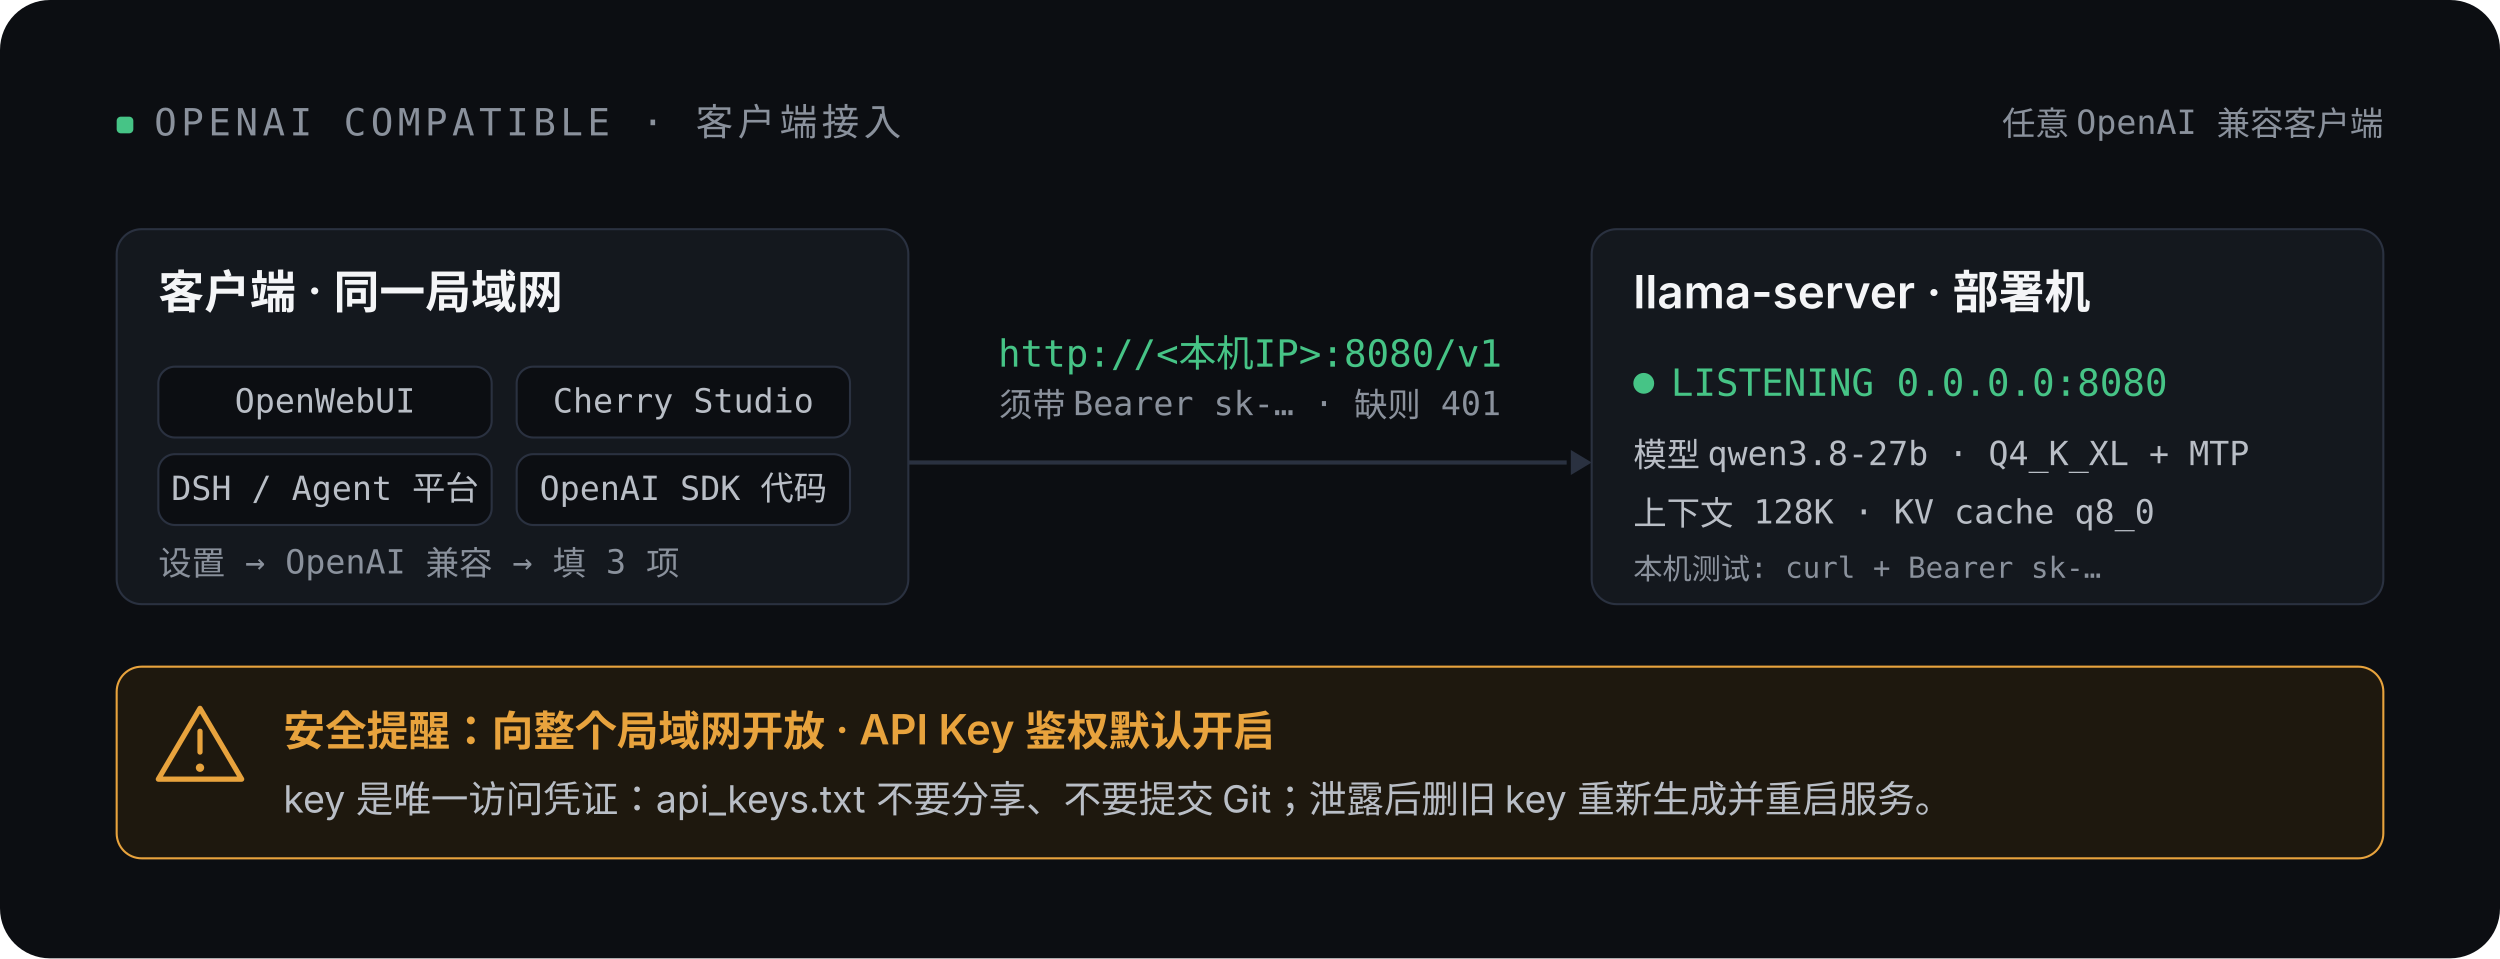
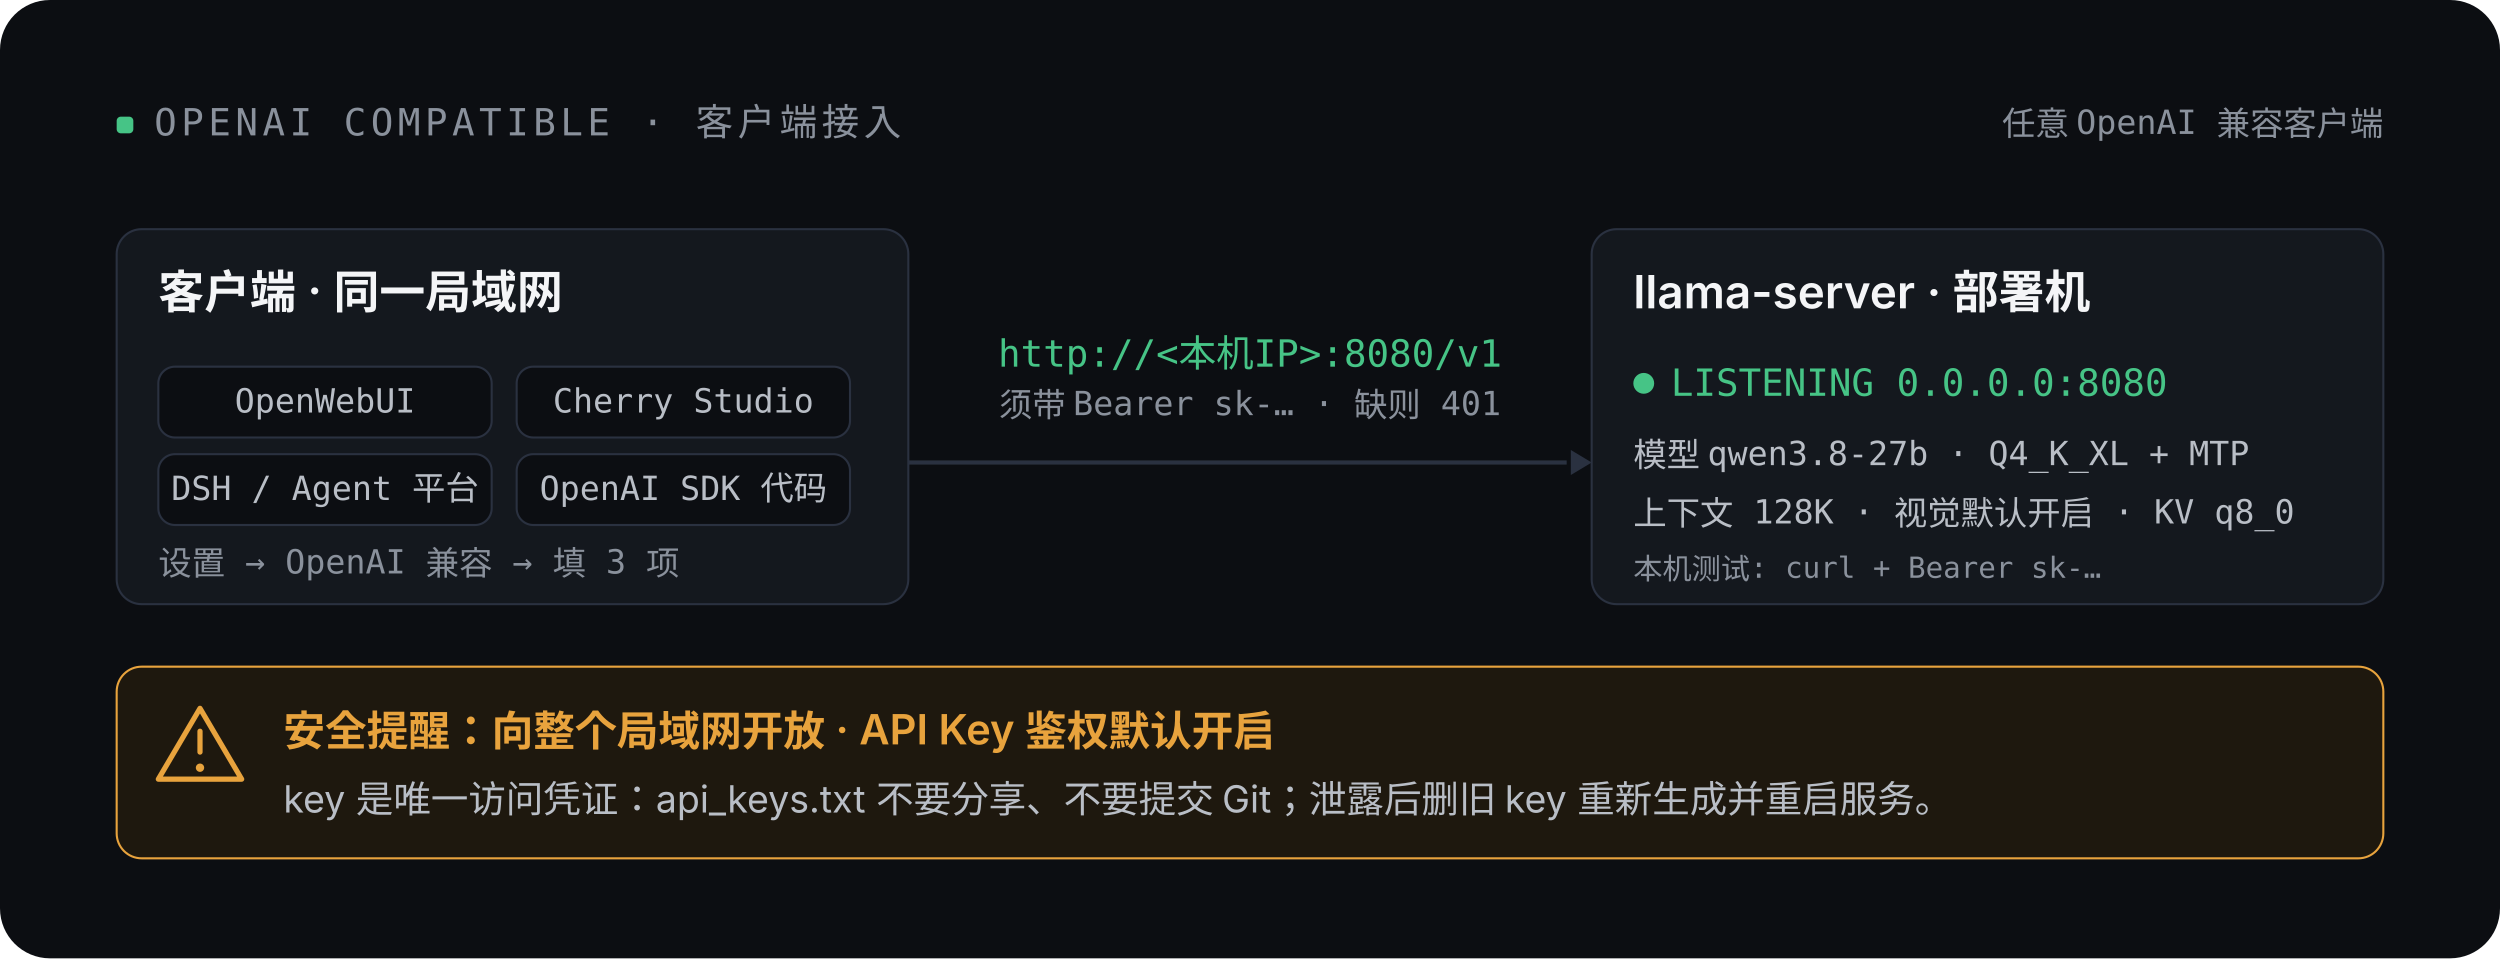
<svg xmlns="http://www.w3.org/2000/svg" width="1200" height="460" viewBox="0 0 1200 460" role="img" aria-labelledby="cc-title cc-desc">
  <defs>
    <style>
      .sans { font-family: -apple-system, BlinkMacSystemFont, 'Segoe UI', 'PingFang SC', 'Microsoft YaHei', sans-serif; }
      .mono { font-family: ui-monospace, SFMono-Regular, Menlo, Consolas, monospace; }
    </style>
  </defs>
  <rect width="1200" height="460" rx="24" fill="#0C0E12" />
  <rect x="56" y="56" width="8" height="8" rx="2" fill="#46C486" />
  <text x="74" y="65" class="mono" font-size="18" letter-spacing="0.12em" fill="#8A919C">OPENAI COMPATIBLE · 客户端接入</text>
  <text x="1144" y="65" class="mono" font-size="16" fill="#8A919C" text-anchor="end">任意 OpenAI 兼容客户端</text>
  <g id="clients">
    <rect x="56" y="110" width="380" height="180" rx="12" fill="#14181E" stroke="#2A3140" />
    <text x="76" y="148" class="sans" font-size="22" font-weight="600" fill="#F4F5F7">客户端 · 同一局域网</text>
    <rect x="76" y="176" width="160" height="34" rx="8" fill="#0C0E12" stroke="#2A3140" />
    <text x="156" y="198" class="mono" font-size="16" fill="#B9BEC6" text-anchor="middle">OpenWebUI</text>
    <rect x="248" y="176" width="160" height="34" rx="8" fill="#0C0E12" stroke="#2A3140" />
    <text x="328" y="198" class="mono" font-size="16" fill="#B9BEC6" text-anchor="middle">Cherry Studio</text>
    <rect x="76" y="218" width="160" height="34" rx="8" fill="#0C0E12" stroke="#2A3140" />
    <text x="156" y="240" class="mono" font-size="16" fill="#B9BEC6" text-anchor="middle">DSH / Agent 平台</text>
    <rect x="248" y="218" width="160" height="34" rx="8" fill="#0C0E12" stroke="#2A3140" />
    <text x="328" y="240" class="mono" font-size="16" fill="#B9BEC6" text-anchor="middle">OpenAI SDK 代码</text>
    <text x="76" y="276" class="mono" font-size="16" fill="#8A919C">设置 → OpenAI 兼容 → 填 3 项</text>
  </g>
  <g id="connection">
    <text x="600" y="176" class="mono" font-size="18" fill="#46C486" text-anchor="middle">http://&lt;本机IP&gt;:8080/v1</text>
    <text x="600" y="200" class="mono" font-size="16" fill="#8A919C" text-anchor="middle">须带 Bearer sk-… · 缺则 401</text>
    <line x1="436" y1="222" x2="752" y2="222" stroke="#2A3140" stroke-width="2" />
    <path d="M764 222 L754 216 L754 228 Z" fill="#2A3140" />
  </g>
  <g id="server">
    <rect x="764" y="110" width="380" height="180" rx="12" fill="#14181E" stroke="#2A3140" />
    <text x="784" y="148" class="sans" font-size="22" font-weight="600" fill="#F4F5F7">llama-server · 部署机</text>
    <circle cx="789" cy="184" r="5" fill="#46C486" />
    <text x="802" y="190" class="mono" font-size="18" fill="#46C486">LISTENING 0.0.0.0:8080</text>
    <text x="784" y="224" class="mono" font-size="16" fill="#B9BEC6">模型 qwen3.8-27b · Q4_K_XL + MTP</text>
-     <text x="784" y="252" class="mono" font-size="16" fill="#B9BEC6">上下文 128K · KV cache q8_0</text>
+     <text x="784" y="252" class="mono" font-size="16" fill="#B9BEC6">上下文 128K · 视觉默认开启 · KV q8_0</text>
    <text x="784" y="278" class="mono" font-size="14" fill="#8A919C">本机测试: curl + Bearer sk-…</text>
  </g>
  <g id="security">
    <rect x="56" y="320" width="1088" height="92" rx="12" fill="#1E180E" stroke="#E8A33D" />
    <path d="M96 340 L76 374 L116 374 Z" fill="none" stroke="#E8A33D" stroke-width="2.5" stroke-linejoin="round" />
    <line x1="96" y1="351" x2="96" y2="361" stroke="#E8A33D" stroke-width="2.5" stroke-linecap="round" />
    <circle cx="96" cy="368.5" r="2" fill="#E8A33D" />
    <text x="136" y="358" class="sans" font-size="20" font-weight="600" fill="#E8A33D">安全提醒：向整个局域网开放 · API Key 鉴权默认开启</text>
    <text x="136" y="390" class="sans" font-size="18" fill="#B9BEC6">key 是唯一访问凭证：api_keys.txt 不要分享、不要提交 Git；泄露后删旧 key 重新生成并重启服务。</text>
  </g>
</svg>
